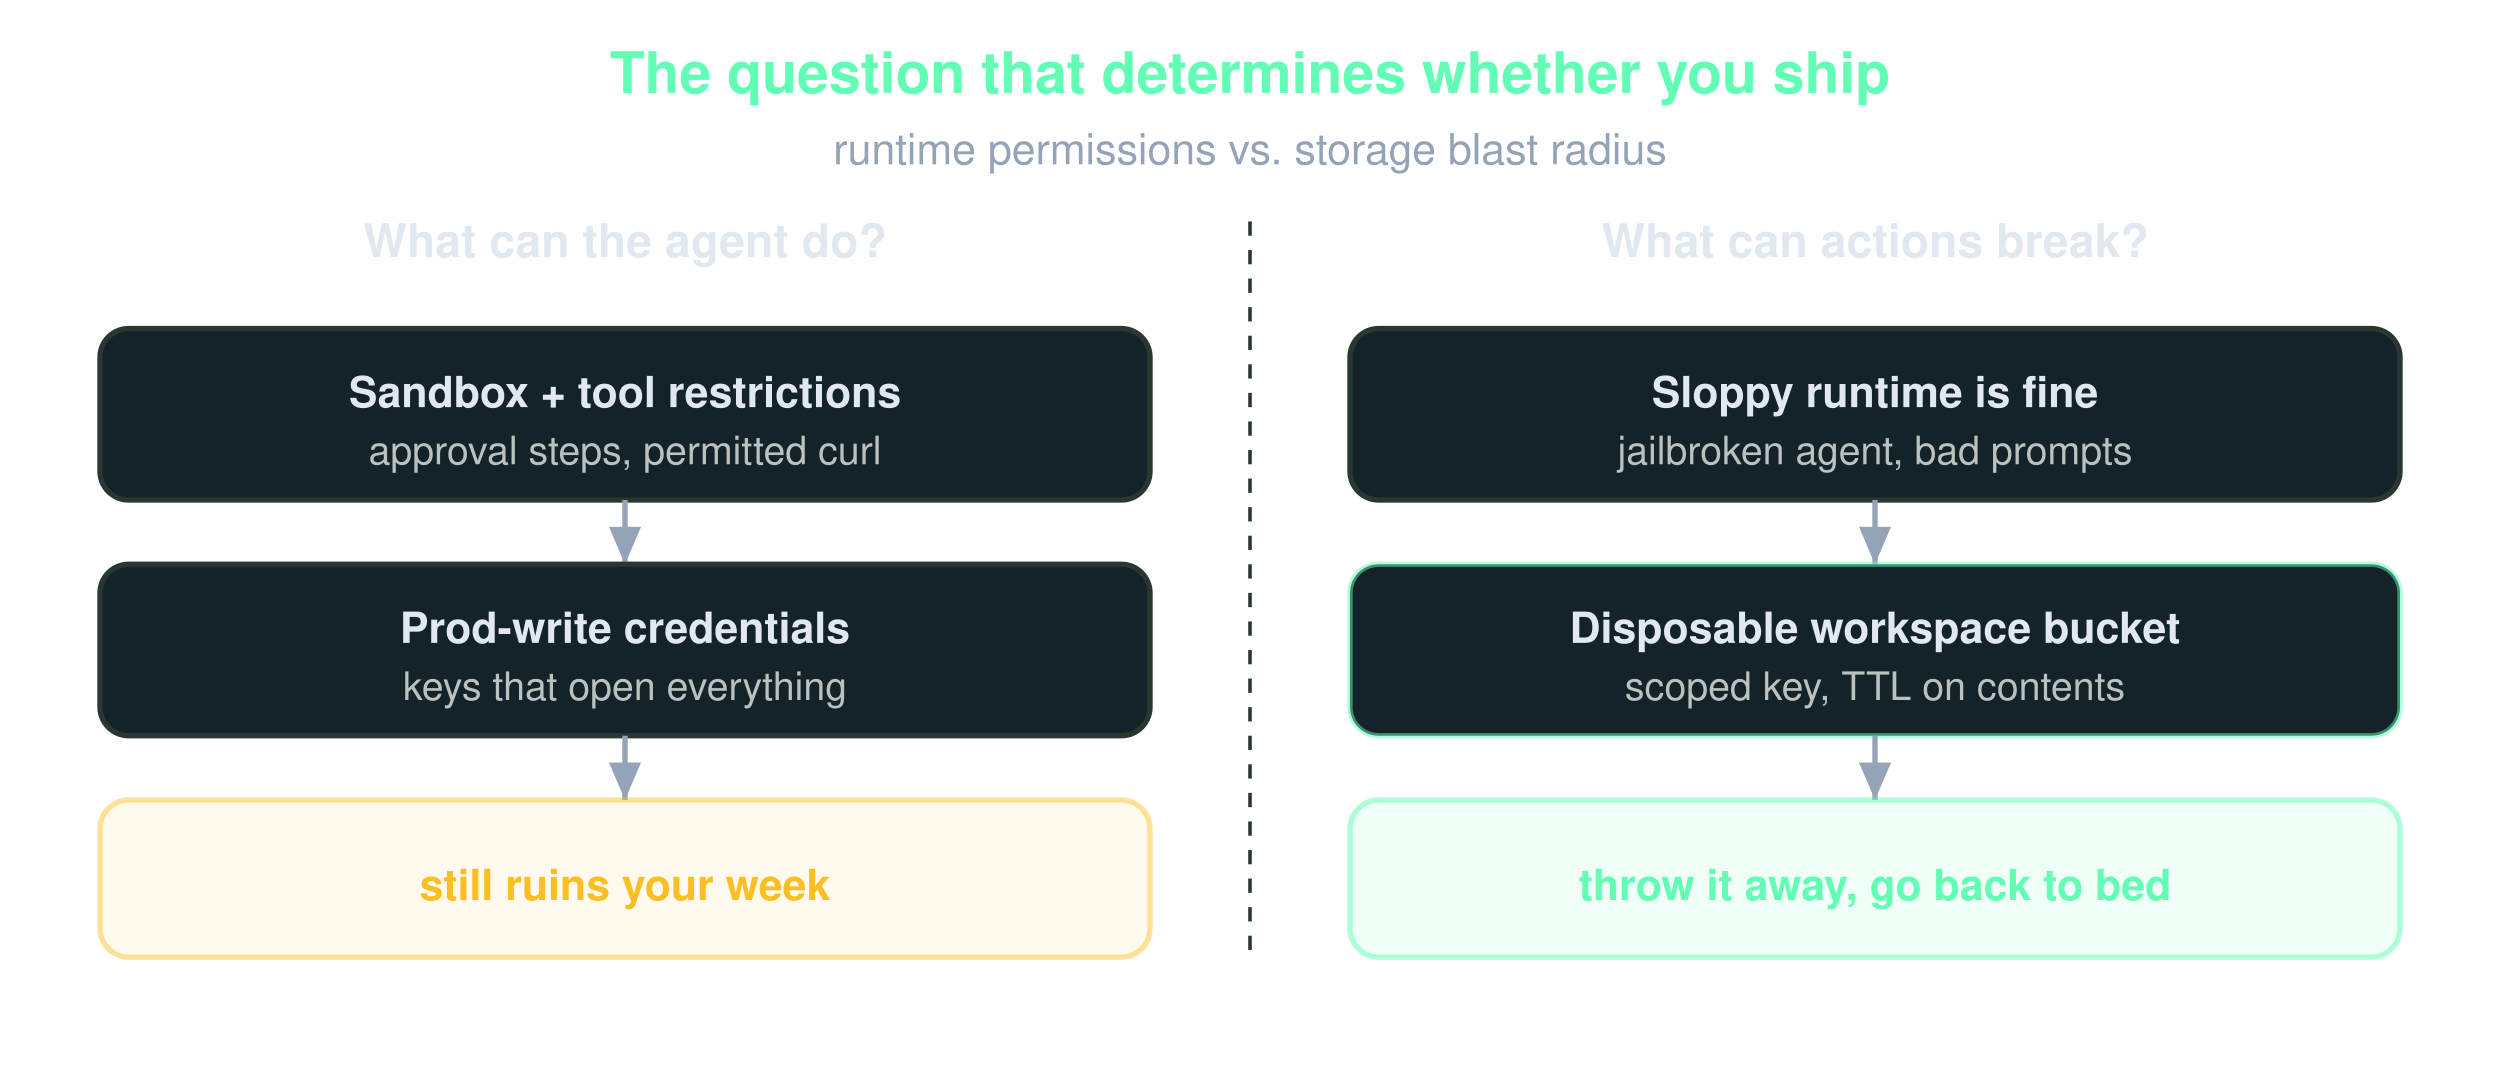
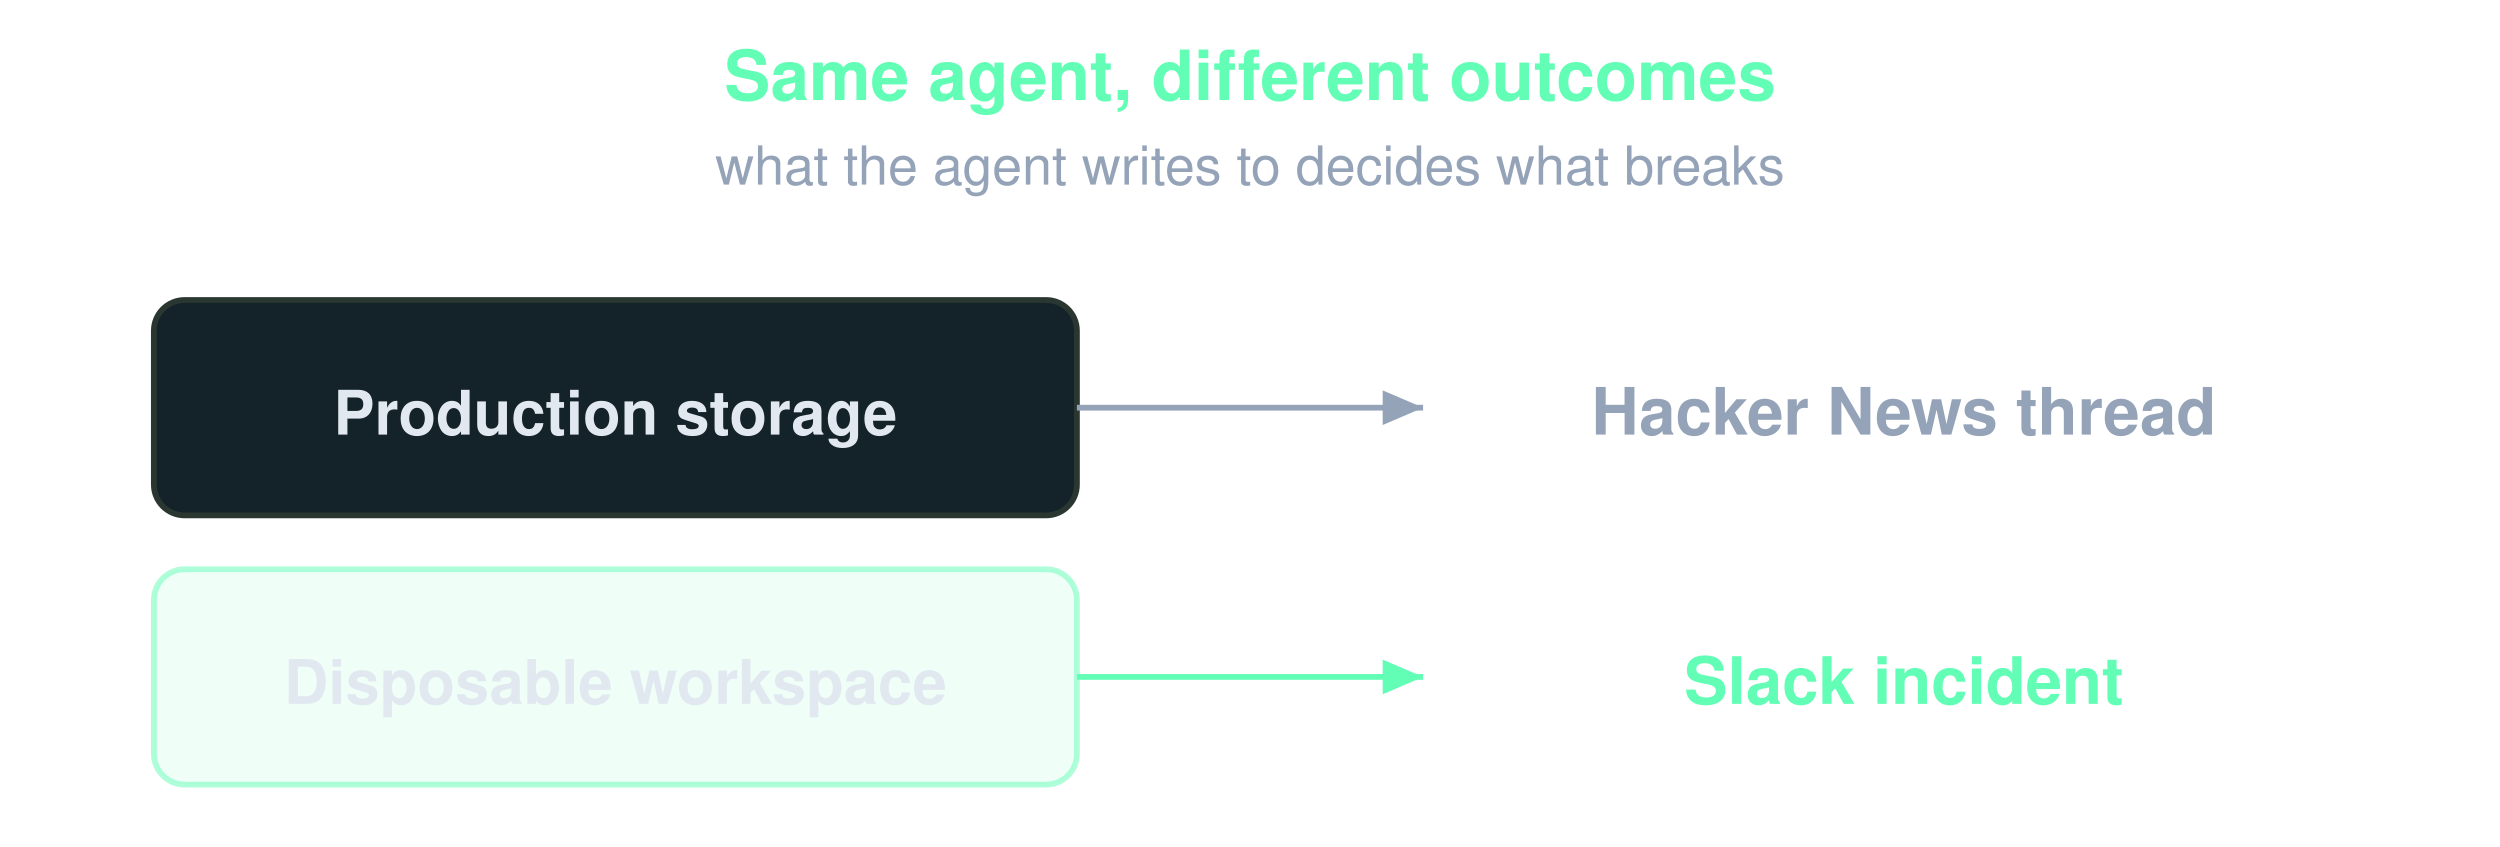
- <svg xmlns="http://www.w3.org/2000/svg" viewBox="0 0 700 300" width="700" height="300" style="background: transparent">
+ <svg xmlns="http://www.w3.org/2000/svg" viewBox="0 0 650 220" width="650" height="220" style="background: transparent">
  <style>
    text {
      font-family: "Hanken Grotesk", system-ui, -apple-system, "Segoe UI",
        Helvetica, Arial, sans-serif;
    }
    .title {
-       font-size: 16px;
+       font-size: 18px;
      fill: #62feb5;
      font-weight: 600;
    }
    .sub {
-       font-size: 12px;
+       font-size: 14px;
      fill: #94a3b8;
    }
-     .panel-title {
-       font-size: 13px;
+     .label {
+       font-size: 16px;
      fill: #e2e8f0;
      font-weight: 600;
    }
-     .label {
-       font-size: 12px;
-       fill: #e2e8f0;
-       font-weight: 600;
-     }
-     .small {
-       font-size: 11px;
-       fill: #bac1be;
-     }
-     .outcome-bad {
-       font-size: 12px;
-       fill: #fbbf24;
+     .outcome-muted {
+       font-size: 17px;
+       fill: #94a3b8;
      font-weight: 600;
    }
    .outcome-good {
-       font-size: 12px;
+       font-size: 17px;
      fill: #62feb5;
      font-weight: 600;
    }
    .box {
      rx: 8;
      ry: 8;
      fill: #142229;
      stroke: #2a3731;
      stroke-width: 1.5;
    }
    .accent-box {
      rx: 8;
      ry: 8;
-       fill: #142229;
-       stroke: #62feb5;
-       stroke-opacity: 0.5;
-       stroke-width: 1.5;
-     }
-     .bad-box {
-       rx: 8;
-       ry: 8;
-       fill: rgba(251, 191, 36, 0.08);
-       stroke: rgba(251, 191, 36, 0.45);
-       stroke-width: 1.5;
-     }
-     .good-box {
-       rx: 8;
-       ry: 8;
      fill: rgba(98, 254, 181, 0.1);
      stroke: rgba(98, 254, 181, 0.5);
      stroke-width: 1.5;
    }
-     .divider {
-       stroke: #2a3731;
-       stroke-width: 1;
-       stroke-dasharray: 4 4;
+     .arrow-muted {
+       stroke: #94a3b8;
+       stroke-width: 1.5;
+       fill: none;
    }
-     .arrow {
-       stroke: #94a3b8;
+     .arrow-good {
+       stroke: #62feb5;
      stroke-width: 1.5;
      fill: none;
    }
  </style>
  <defs>
-     <marker id="ah-blast" markerWidth="7" markerHeight="6" refX="7" refY="3" orient="auto">
+     <marker id="ah-muted" markerWidth="7" markerHeight="6" refX="7" refY="3" orient="auto">
      <polygon points="0 0, 7 3, 0 6" fill="#94a3b8" />
    </marker>
+     <marker id="ah-good" markerWidth="7" markerHeight="6" refX="7" refY="3" orient="auto">
+       <polygon points="0 0, 7 3, 0 6" fill="#62feb5" />
+     </marker>
  </defs>
-   <text x="350" y="26" text-anchor="middle" class="title">
-     The question that determines whether you ship
+   <text x="325" y="26" text-anchor="middle" class="title">
+     Same agent, different outcomes
  </text>
-   <text x="350" y="46" text-anchor="middle" class="sub">
-     runtime permissions vs. storage blast radius
+   <text x="325" y="48" text-anchor="middle" class="sub">
+     what the agent writes to decides what breaks
  </text>
-   <line x1="350" y1="62" x2="350" y2="268" class="divider" />
-   <text x="175" y="72" text-anchor="middle" class="panel-title">
-     What can the agent do?
+   <rect x="40" y="78" width="240" height="56" class="box" />
+   <text x="160" y="113" text-anchor="middle" class="label">
+     Production storage
  </text>
-   <text x="525" y="72" text-anchor="middle" class="panel-title" fill="#62feb5">
-     What can actions break?
+   <path d="M280 106 L370 106" class="arrow-muted" marker-end="url(#ah-muted)" />
+   <text x="495" y="113" text-anchor="middle" class="outcome-muted">
+     Hacker News thread
  </text>
-   <rect x="28" y="92" width="294" height="48" class="box" />
-   <text x="175" y="114" text-anchor="middle" class="label">Sandbox + tool restrictions</text>
-   <text x="175" y="130" text-anchor="middle" class="small">approval steps, permitted curl</text>
-   <path d="M175 140 L175 158" class="arrow" marker-end="url(#ah-blast)" />
-   <rect x="28" y="158" width="294" height="48" class="box" />
-   <text x="175" y="180" text-anchor="middle" class="label">Prod-write credentials</text>
-   <text x="175" y="196" text-anchor="middle" class="small">keys that open everything</text>
-   <path d="M175 206 L175 224" class="arrow" marker-end="url(#ah-blast)" />
-   <rect x="28" y="224" width="294" height="44" class="bad-box" />
-   <text x="175" y="252" text-anchor="middle" class="outcome-bad">
-     still ruins your week
+   <rect x="40" y="148" width="240" height="56" class="accent-box" />
+   <text x="160" y="183" text-anchor="middle" class="label" fill="#62feb5">
+     Disposable workspace
  </text>
-   <rect x="378" y="92" width="294" height="48" class="box" />
-   <text x="525" y="114" text-anchor="middle" class="label">Sloppy runtime is fine</text>
-   <text x="525" y="130" text-anchor="middle" class="small">jailbroken agent, bad prompts</text>
-   <path d="M525 140 L525 158" class="arrow" marker-end="url(#ah-blast)" />
-   <rect x="378" y="158" width="294" height="48" class="accent-box" />
-   <text x="525" y="180" text-anchor="middle" class="label" fill="#62feb5">
-     Disposable workspace bucket
-   </text>
-   <text x="525" y="196" text-anchor="middle" class="small">scoped key, TTL on contents</text>
-   <path d="M525 206 L525 224" class="arrow" marker-end="url(#ah-blast)" />
-   <rect x="378" y="224" width="294" height="44" class="good-box" />
-   <text x="525" y="252" text-anchor="middle" class="outcome-good">
-     throw it away, go back to bed
+   <path d="M280 176 L370 176" class="arrow-good" marker-end="url(#ah-good)" />
+   <text x="495" y="183" text-anchor="middle" class="outcome-good">
+     Slack incident
  </text>
</svg>
